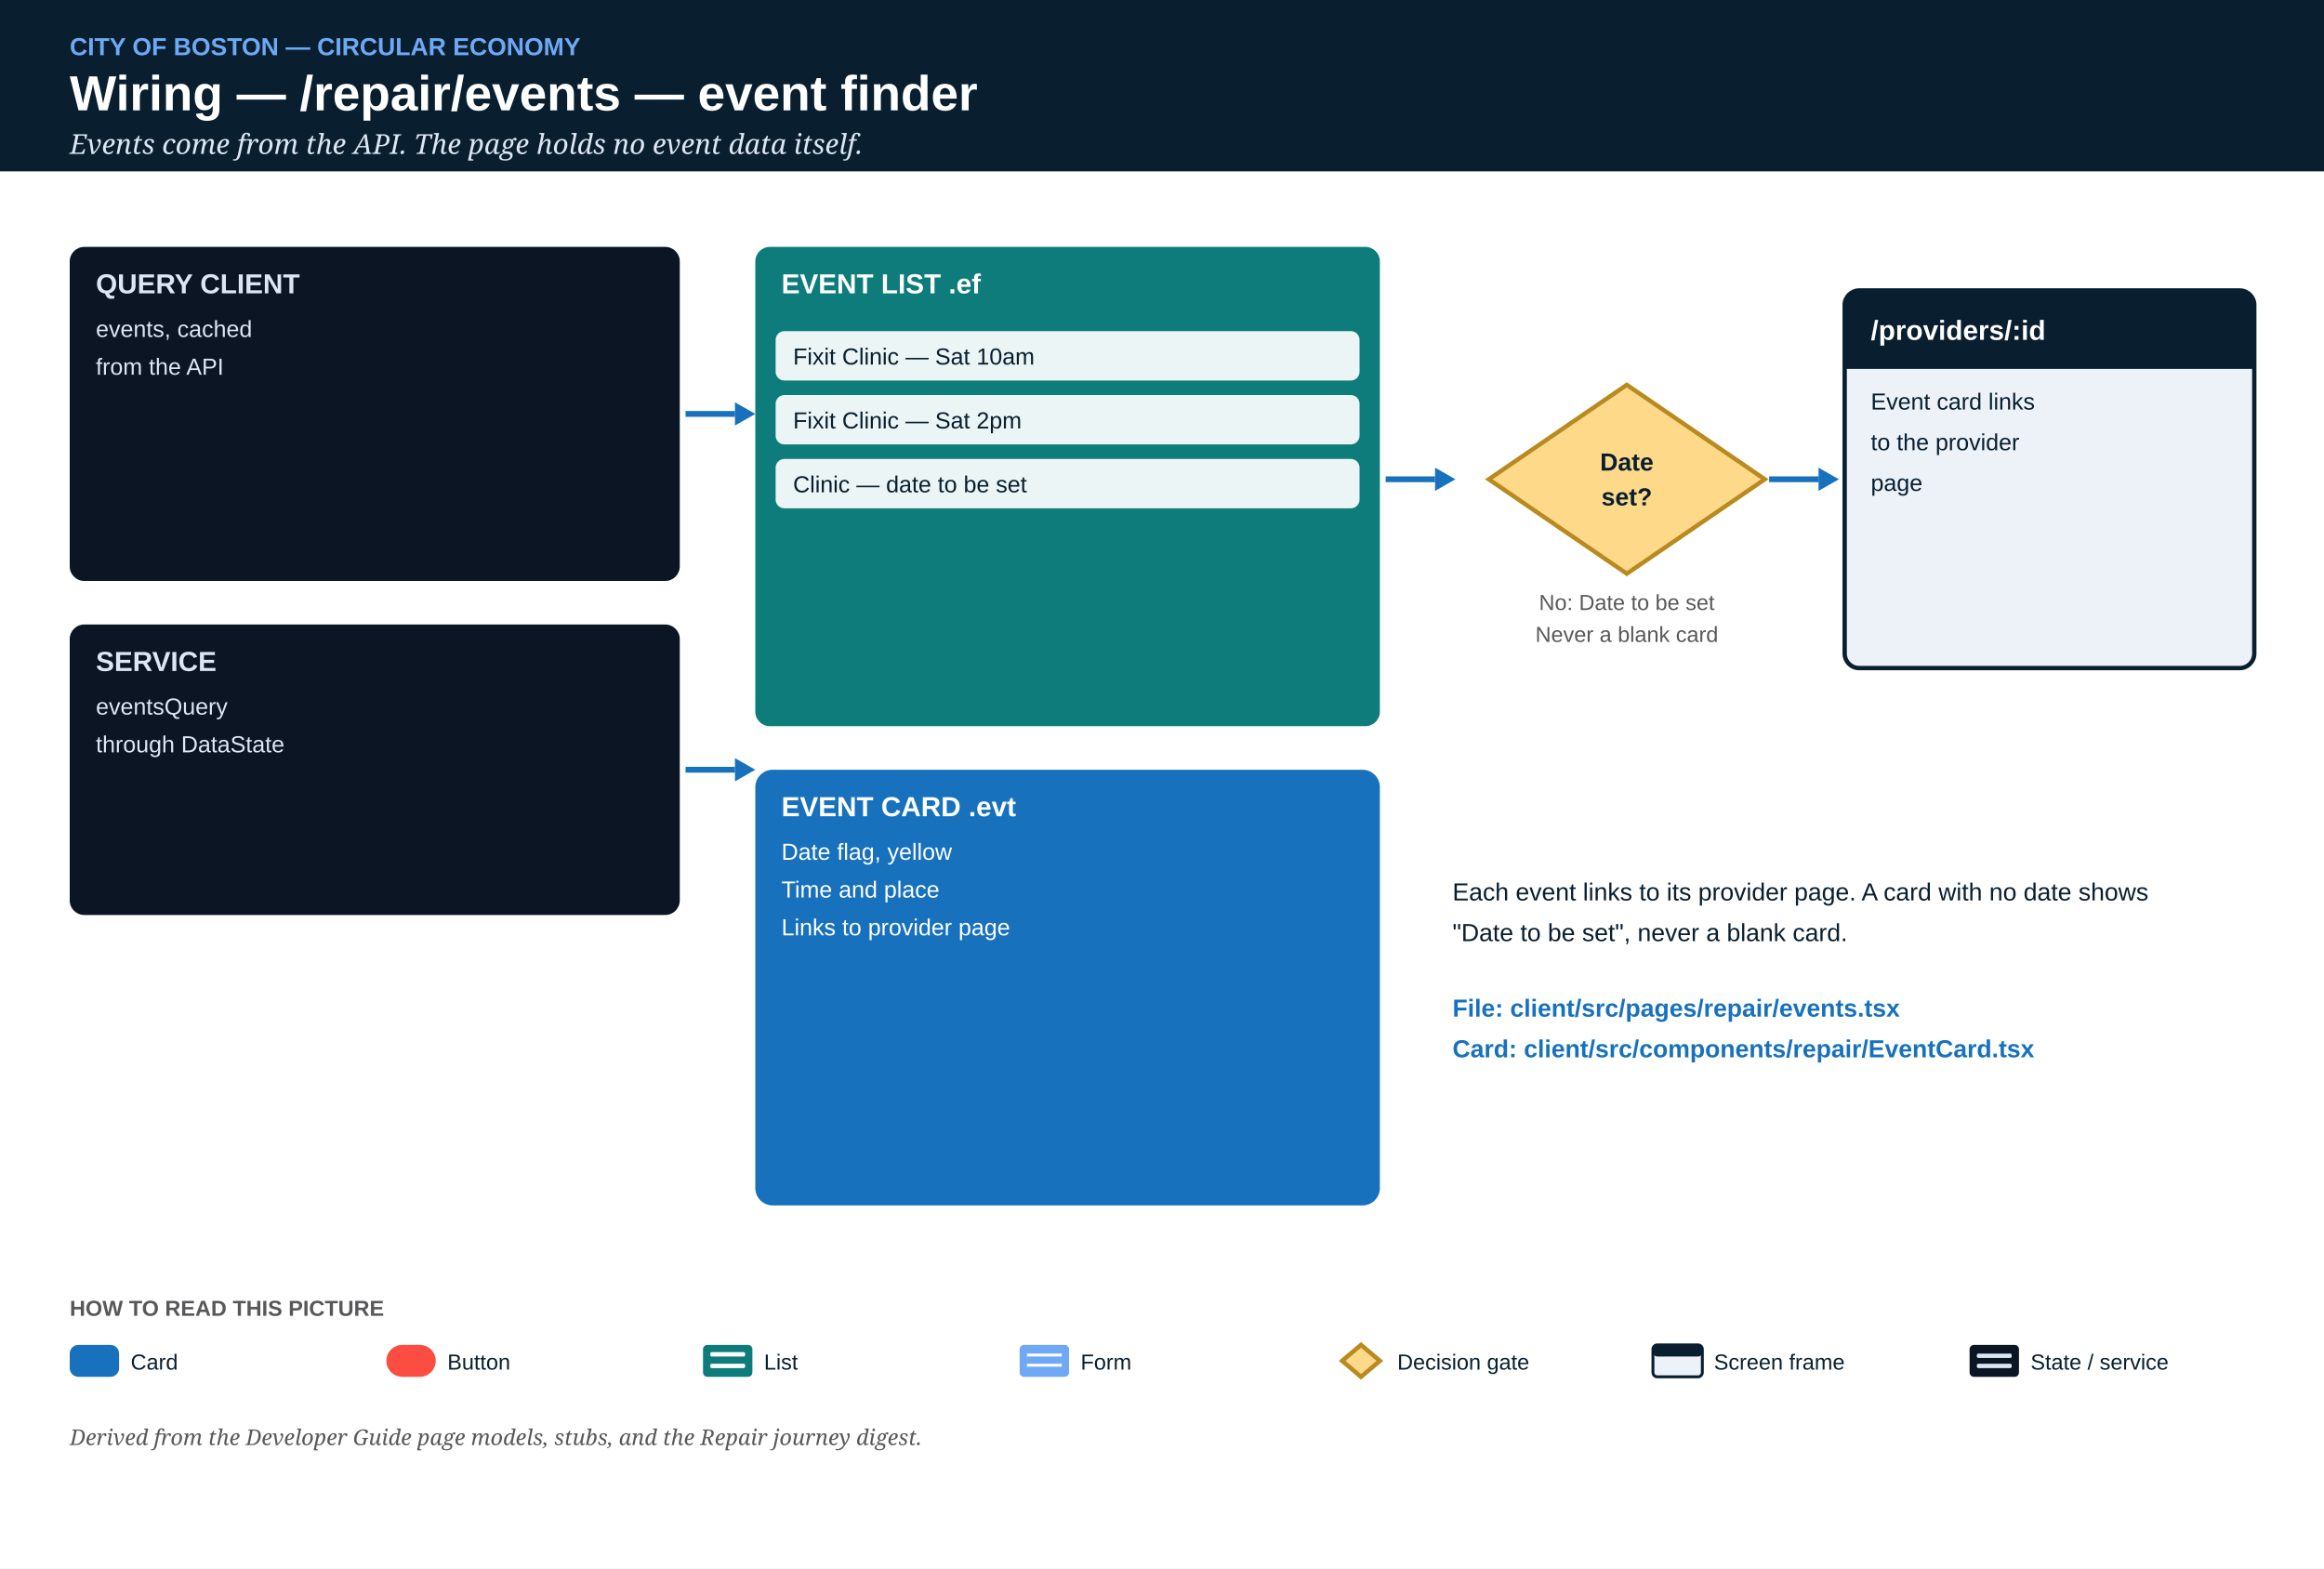
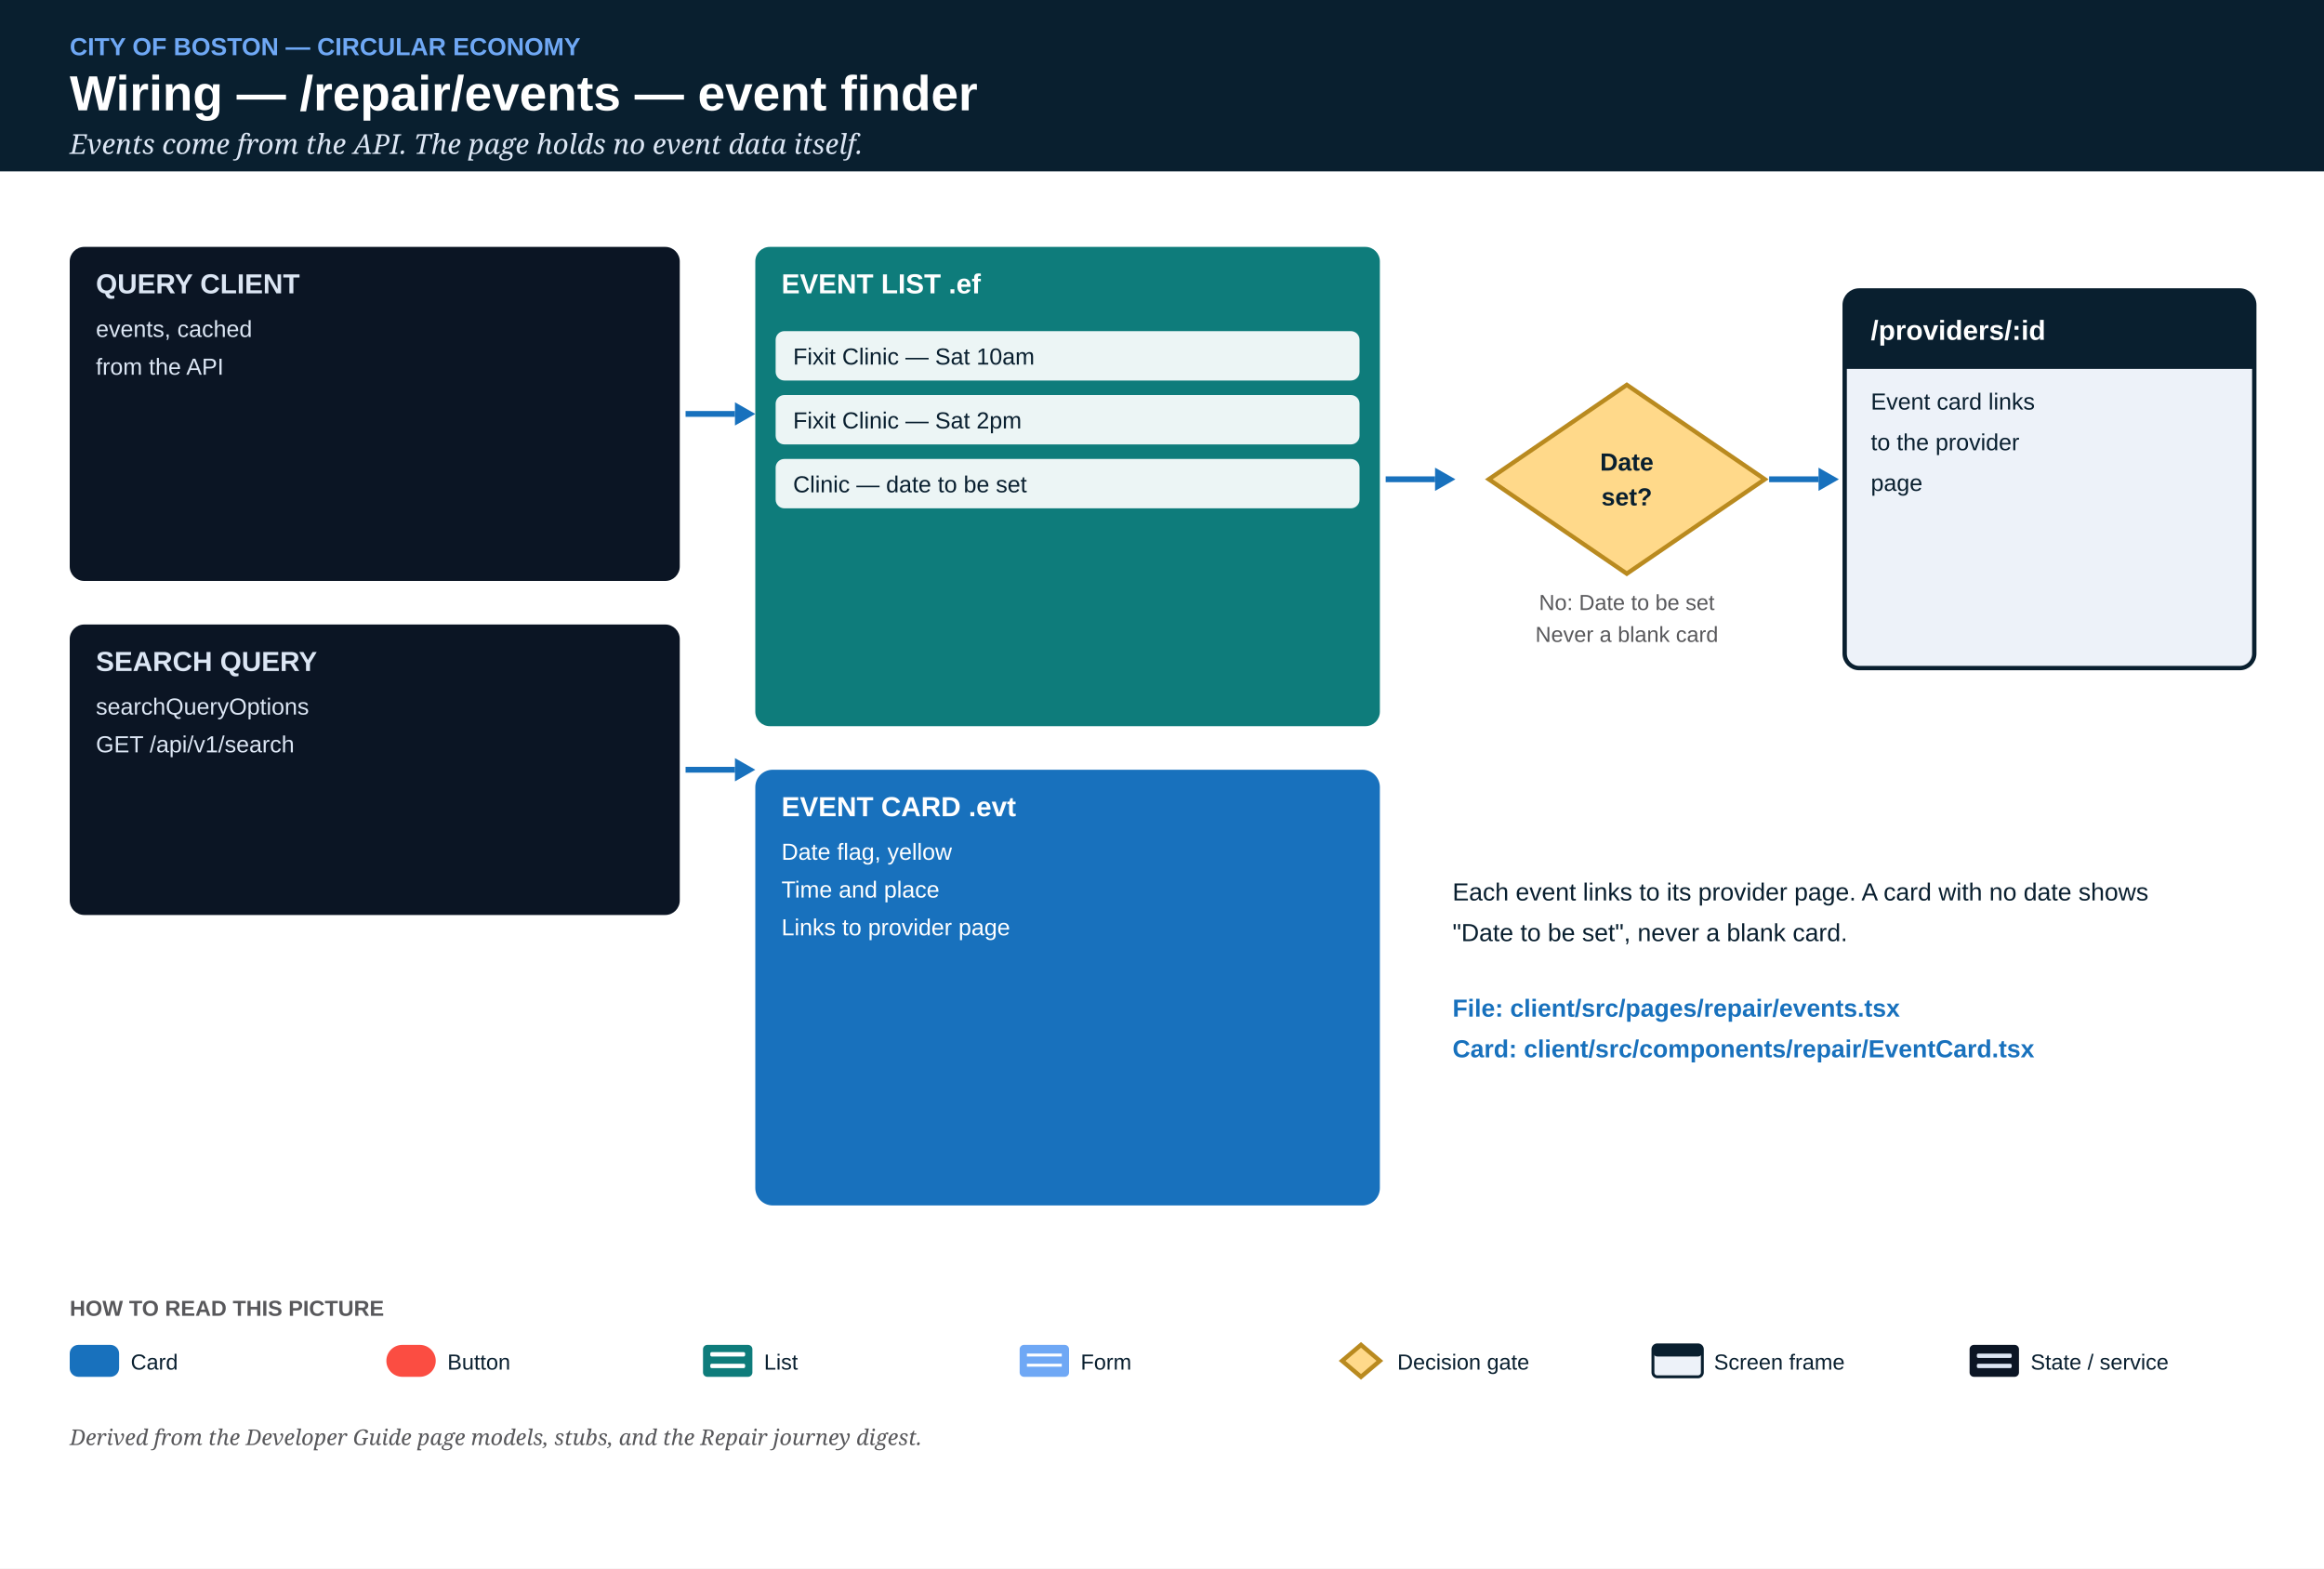
<svg xmlns="http://www.w3.org/2000/svg" width="1600" height="1080" viewBox="0 0 1600 1080">
  <rect x="0" y="0" width="1600" height="1080" rx="0" fill="#FFFFFF" />
  <rect x="0" y="0" width="1600" height="118" rx="0" fill="#091F2F" />
  <text x="48" y="38" font-family="Montserrat, Arial, sans-serif" font-size="17" fill="#6FA8F5" text-anchor="start" font-weight="bold">CITY OF BOSTON  —  CIRCULAR ECONOMY</text>
  <text x="48" y="76" font-family="Montserrat, Arial, sans-serif" font-size="34" fill="#FFFFFF" text-anchor="start" font-weight="bold">Wiring — /repair/events — event finder</text>
  <text x="48" y="106" font-family="Lora, Georgia, serif" font-size="19" fill="#DCE6F4" text-anchor="start" font-style="italic">Events come from the API. The page holds no event data itself.</text>
  <rect x="48" y="170" width="420" height="230" rx="10" fill="#0B1524" />
  <text x="66" y="202" font-family="Montserrat, Arial, sans-serif" font-size="19" fill="#DCE6F4" text-anchor="start" font-weight="bold">QUERY CLIENT</text>
  <text x="66" y="232" font-family="Montserrat, Arial, sans-serif" font-size="16" fill="#DCE6F4" text-anchor="start">events, cached</text>
  <text x="66" y="258" font-family="Montserrat, Arial, sans-serif" font-size="16" fill="#DCE6F4" text-anchor="start">from the API</text>
  <rect x="48" y="430" width="420" height="200" rx="10" fill="#0B1524" />
-   <text x="66" y="462" font-family="Montserrat, Arial, sans-serif" font-size="19" fill="#DCE6F4" text-anchor="start" font-weight="bold">SERVICE</text>
-   <text x="66" y="492" font-family="Montserrat, Arial, sans-serif" font-size="16" fill="#DCE6F4" text-anchor="start">eventsQuery</text>
-   <text x="66" y="518" font-family="Montserrat, Arial, sans-serif" font-size="16" fill="#DCE6F4" text-anchor="start">through DataState</text>
+   <text x="66" y="462" font-family="Montserrat, Arial, sans-serif" font-size="19" fill="#DCE6F4" text-anchor="start" font-weight="bold">SEARCH QUERY</text>
+   <text x="66" y="492" font-family="Montserrat, Arial, sans-serif" font-size="16" fill="#DCE6F4" text-anchor="start">searchQueryOptions</text>
+   <text x="66" y="518" font-family="Montserrat, Arial, sans-serif" font-size="16" fill="#DCE6F4" text-anchor="start">GET /api/v1/search</text>
  <line x1="472" y1="285" x2="506" y2="285" stroke="#1871BD" stroke-width="4" />
  <polygon points="506,277 520,285 506,293" fill="#1871BD" />
  <line x1="472" y1="530" x2="506" y2="530" stroke="#1871BD" stroke-width="4" />
  <polygon points="506,522 520,530 506,538" fill="#1871BD" />
  <rect x="520" y="170" width="430" height="330" rx="10" fill="#0E7C7B" />
  <text x="538" y="202" font-family="Montserrat, Arial, sans-serif" font-size="19" fill="#FFFFFF" text-anchor="start" font-weight="bold">EVENT LIST  .ef</text>
  <rect x="534" y="228" width="402" height="34" rx="6" fill="#FFFFFF" opacity="0.92" />
  <text x="546" y="251" font-family="Montserrat, Arial, sans-serif" font-size="16" fill="#091F2F" text-anchor="start">Fixit Clinic — Sat 10am</text>
  <rect x="534" y="272" width="402" height="34" rx="6" fill="#FFFFFF" opacity="0.92" />
  <text x="546" y="295" font-family="Montserrat, Arial, sans-serif" font-size="16" fill="#091F2F" text-anchor="start">Fixit Clinic — Sat 2pm</text>
  <rect x="534" y="316" width="402" height="34" rx="6" fill="#FFFFFF" opacity="0.92" />
  <text x="546" y="339" font-family="Montserrat, Arial, sans-serif" font-size="16" fill="#091F2F" text-anchor="start">Clinic — date to be set</text>
  <rect x="520" y="530" width="430" height="300" rx="12" fill="#1871BD" />
  <text x="538" y="562" font-family="Montserrat, Arial, sans-serif" font-size="19" fill="#FFFFFF" text-anchor="start" font-weight="bold">EVENT CARD  .evt</text>
  <text x="538" y="592" font-family="Montserrat, Arial, sans-serif" font-size="16" fill="#FFFFFF" text-anchor="start">Date flag, yellow</text>
  <text x="538" y="618" font-family="Montserrat, Arial, sans-serif" font-size="16" fill="#FFFFFF" text-anchor="start">Time and place</text>
  <text x="538" y="644" font-family="Montserrat, Arial, sans-serif" font-size="16" fill="#FFFFFF" text-anchor="start">Links to provider page</text>
  <line x1="954" y1="330" x2="988" y2="330" stroke="#1871BD" stroke-width="4" />
  <polygon points="988,322 1002,330 988,338" fill="#1871BD" />
  <polygon points="1120,265.0 1215.0,330 1120,395.0 1025.0,330" fill="#FFD98A" stroke="#B98A1F" stroke-width="3" />
  <text x="1120" y="324" font-family="Montserrat, Arial, sans-serif" font-size="17" fill="#091F2F" text-anchor="middle" font-weight="bold">Date</text>
  <text x="1120" y="348" font-family="Montserrat, Arial, sans-serif" font-size="17" fill="#091F2F" text-anchor="middle" font-weight="bold">set?</text>
  <text x="1120" y="420" font-family="Montserrat, Arial, sans-serif" font-size="15" fill="#58585B" text-anchor="middle">No: Date to be set</text>
  <text x="1120" y="442" font-family="Montserrat, Arial, sans-serif" font-size="15" fill="#58585B" text-anchor="middle">Never a blank card</text>
  <line x1="1218" y1="330" x2="1252" y2="330" stroke="#1871BD" stroke-width="4" />
  <polygon points="1252,322 1266,330 1252,338" fill="#1871BD" />
  <rect x="1270" y="200" width="282" height="260" rx="10" fill="#EDF2F9" stroke="#091F2F" stroke-width="3" />
  <rect x="1270" y="200" width="282" height="52" rx="10" fill="#091F2F" />
  <rect x="1270" y="240" width="282" height="14" rx="0" fill="#091F2F" />
  <text x="1288" y="234" font-family="Montserrat, Arial, sans-serif" font-size="19" fill="#FFFFFF" text-anchor="start" font-weight="bold">/providers/:id</text>
  <text x="1288" y="282" font-family="Montserrat, Arial, sans-serif" font-size="16" fill="#091F2F" text-anchor="start">Event card links</text>
  <text x="1288" y="310" font-family="Montserrat, Arial, sans-serif" font-size="16" fill="#091F2F" text-anchor="start">to the provider</text>
  <text x="1288" y="338" font-family="Montserrat, Arial, sans-serif" font-size="16" fill="#091F2F" text-anchor="start">page</text>
  <text x="1000" y="620" font-family="Montserrat, Arial, sans-serif" font-size="17" fill="#091F2F" text-anchor="start">Each event links to its provider page. A card with no date shows</text>
  <text x="1000" y="648" font-family="Montserrat, Arial, sans-serif" font-size="17" fill="#091F2F" text-anchor="start">"Date to be set", never a blank card.</text>
  <text x="1000" y="700" font-family="Montserrat, Arial, sans-serif" font-size="17" fill="#1871BD" text-anchor="start" font-weight="bold">File: client/src/pages/repair/events.tsx</text>
  <text x="1000" y="728" font-family="Montserrat, Arial, sans-serif" font-size="17" fill="#1871BD" text-anchor="start" font-weight="bold">Card: client/src/components/repair/EventCard.tsx</text>
  <text x="48" y="906" font-family="Montserrat, Arial, sans-serif" font-size="15" fill="#58585B" text-anchor="start" font-weight="bold">HOW TO READ THIS PICTURE</text>
  <rect x="48" y="926" width="34" height="22" rx="6" fill="#1871BD" />
  <text x="90" y="943" font-family="Montserrat, Arial, sans-serif" font-size="15" fill="#091F2F" text-anchor="start">Card</text>
  <rect x="266" y="926" width="34" height="22" rx="11" fill="#FB4D42" />
  <text x="308" y="943" font-family="Montserrat, Arial, sans-serif" font-size="15" fill="#091F2F" text-anchor="start">Button</text>
  <rect x="484" y="926" width="34" height="22" rx="3" fill="#0E7C7B" />
  <rect x="489" y="931" width="24" height="3" rx="1" fill="#FFFFFF" />
  <rect x="489" y="939" width="24" height="3" rx="1" fill="#FFFFFF" />
  <text x="526" y="943" font-family="Montserrat, Arial, sans-serif" font-size="15" fill="#091F2F" text-anchor="start">List</text>
  <rect x="702" y="926" width="34" height="22" rx="3" fill="#6FA8F5" />
  <rect x="707" y="932" width="24" height="2" rx="0" fill="#FFFFFF" />
  <rect x="707" y="939" width="24" height="2" rx="0" fill="#FFFFFF" />
  <text x="744" y="943" font-family="Montserrat, Arial, sans-serif" font-size="15" fill="#091F2F" text-anchor="start">Form</text>
  <polygon points="937,926.0 950.0,937 937,948.0 924.0,937" fill="#FFD98A" stroke="#B98A1F" stroke-width="3" />
  <text x="962" y="943" font-family="Montserrat, Arial, sans-serif" font-size="15" fill="#091F2F" text-anchor="start">Decision gate</text>
  <rect x="1138" y="926" width="34" height="22" rx="3" fill="#EDF2F9" stroke="#091F2F" stroke-width="2" />
  <rect x="1138" y="926" width="34" height="8" rx="3" fill="#091F2F" />
  <text x="1180" y="943" font-family="Montserrat, Arial, sans-serif" font-size="15" fill="#091F2F" text-anchor="start">Screen frame</text>
  <rect x="1356" y="926" width="34" height="22" rx="3" fill="#0B1524" />
  <rect x="1361" y="932" width="24" height="3" rx="1" fill="#DCE6F4" />
  <rect x="1361" y="939" width="24" height="3" rx="1" fill="#DCE6F4" />
  <text x="1398" y="943" font-family="Montserrat, Arial, sans-serif" font-size="15" fill="#091F2F" text-anchor="start">State / service</text>
  <text x="48" y="995" font-family="Lora, Georgia, serif" font-size="15" fill="#58585B" text-anchor="start" font-style="italic">Derived from the Developer Guide page models, stubs, and the Repair journey digest.</text>
</svg>
